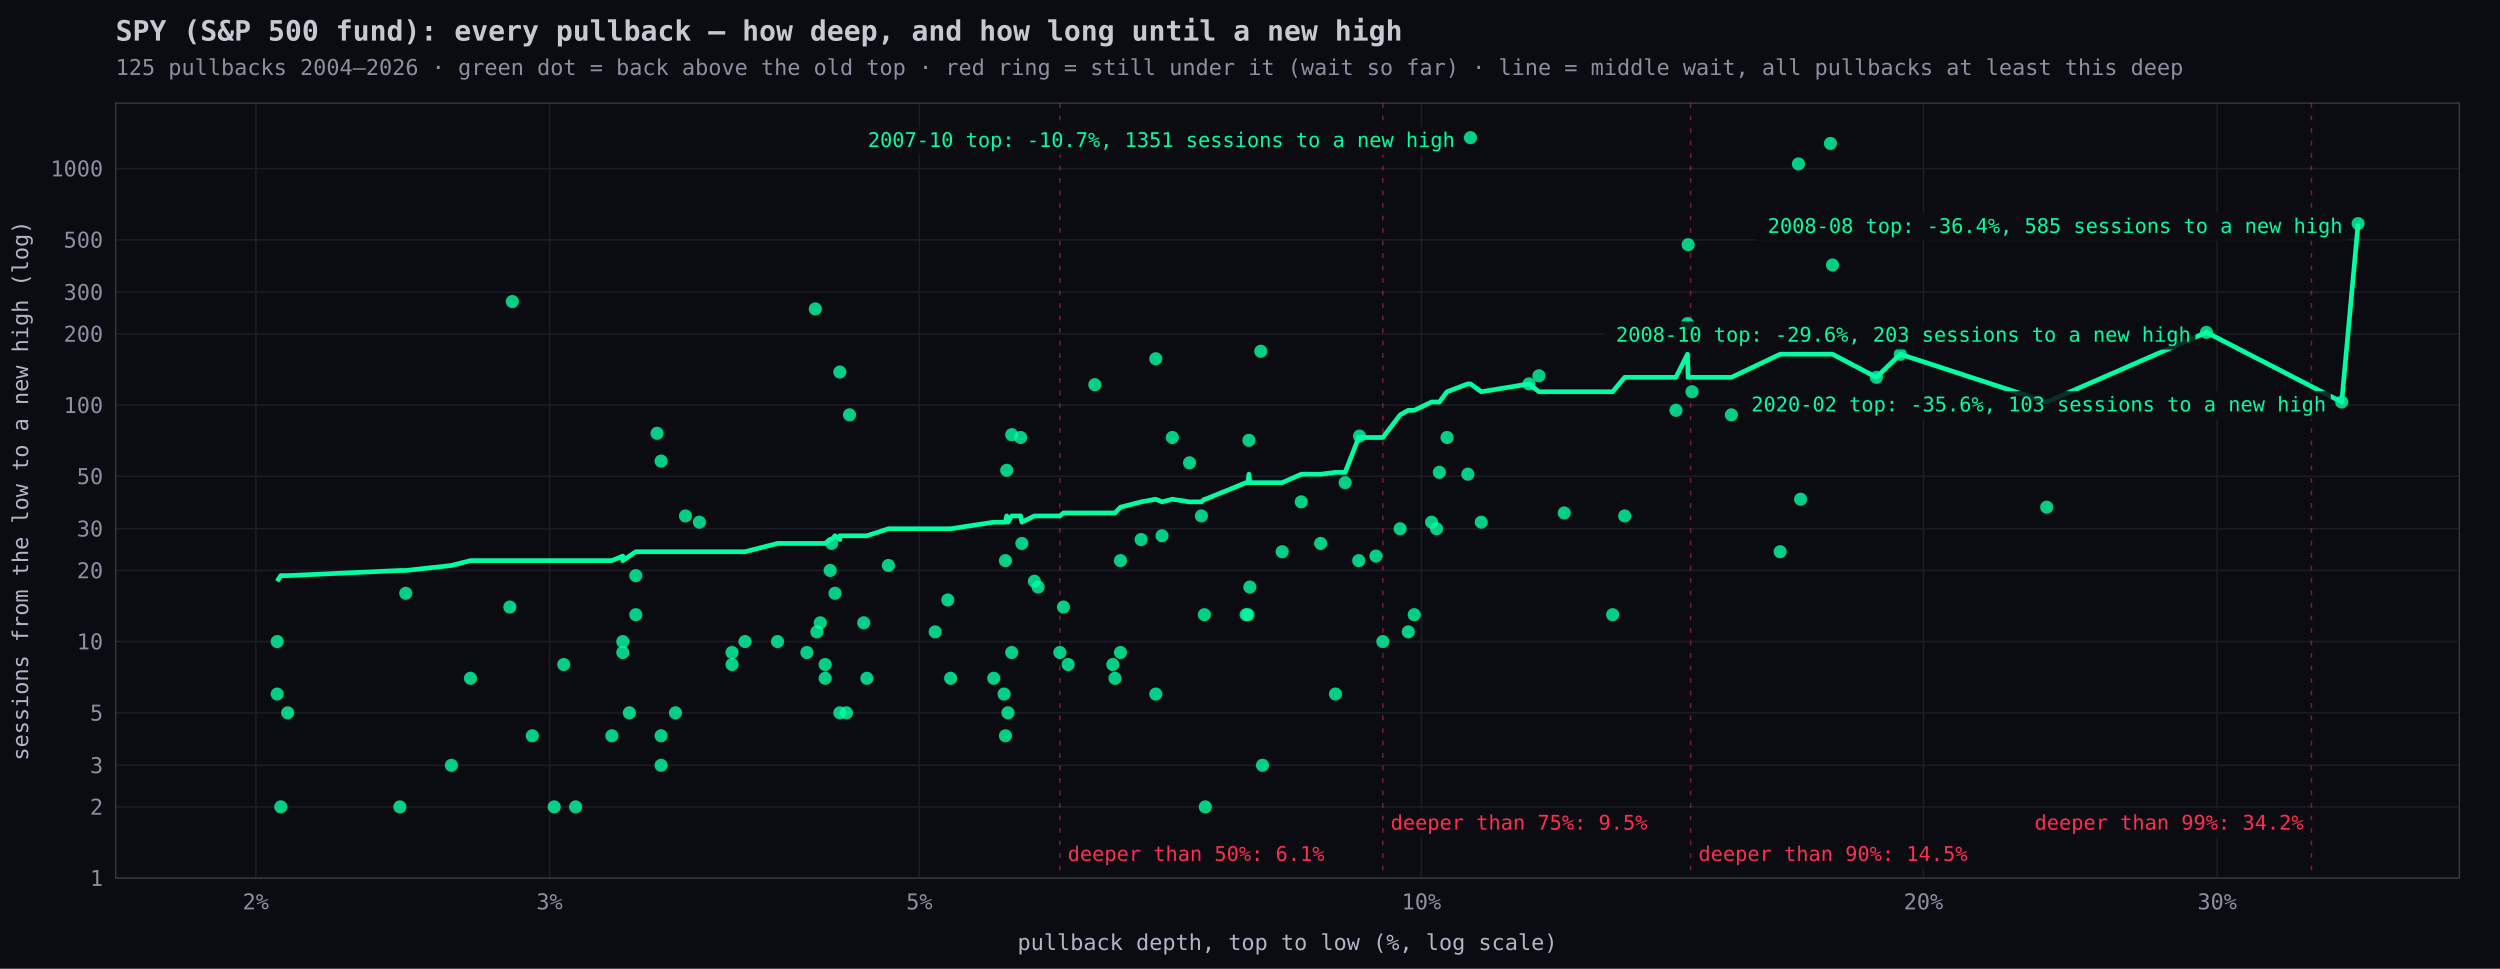
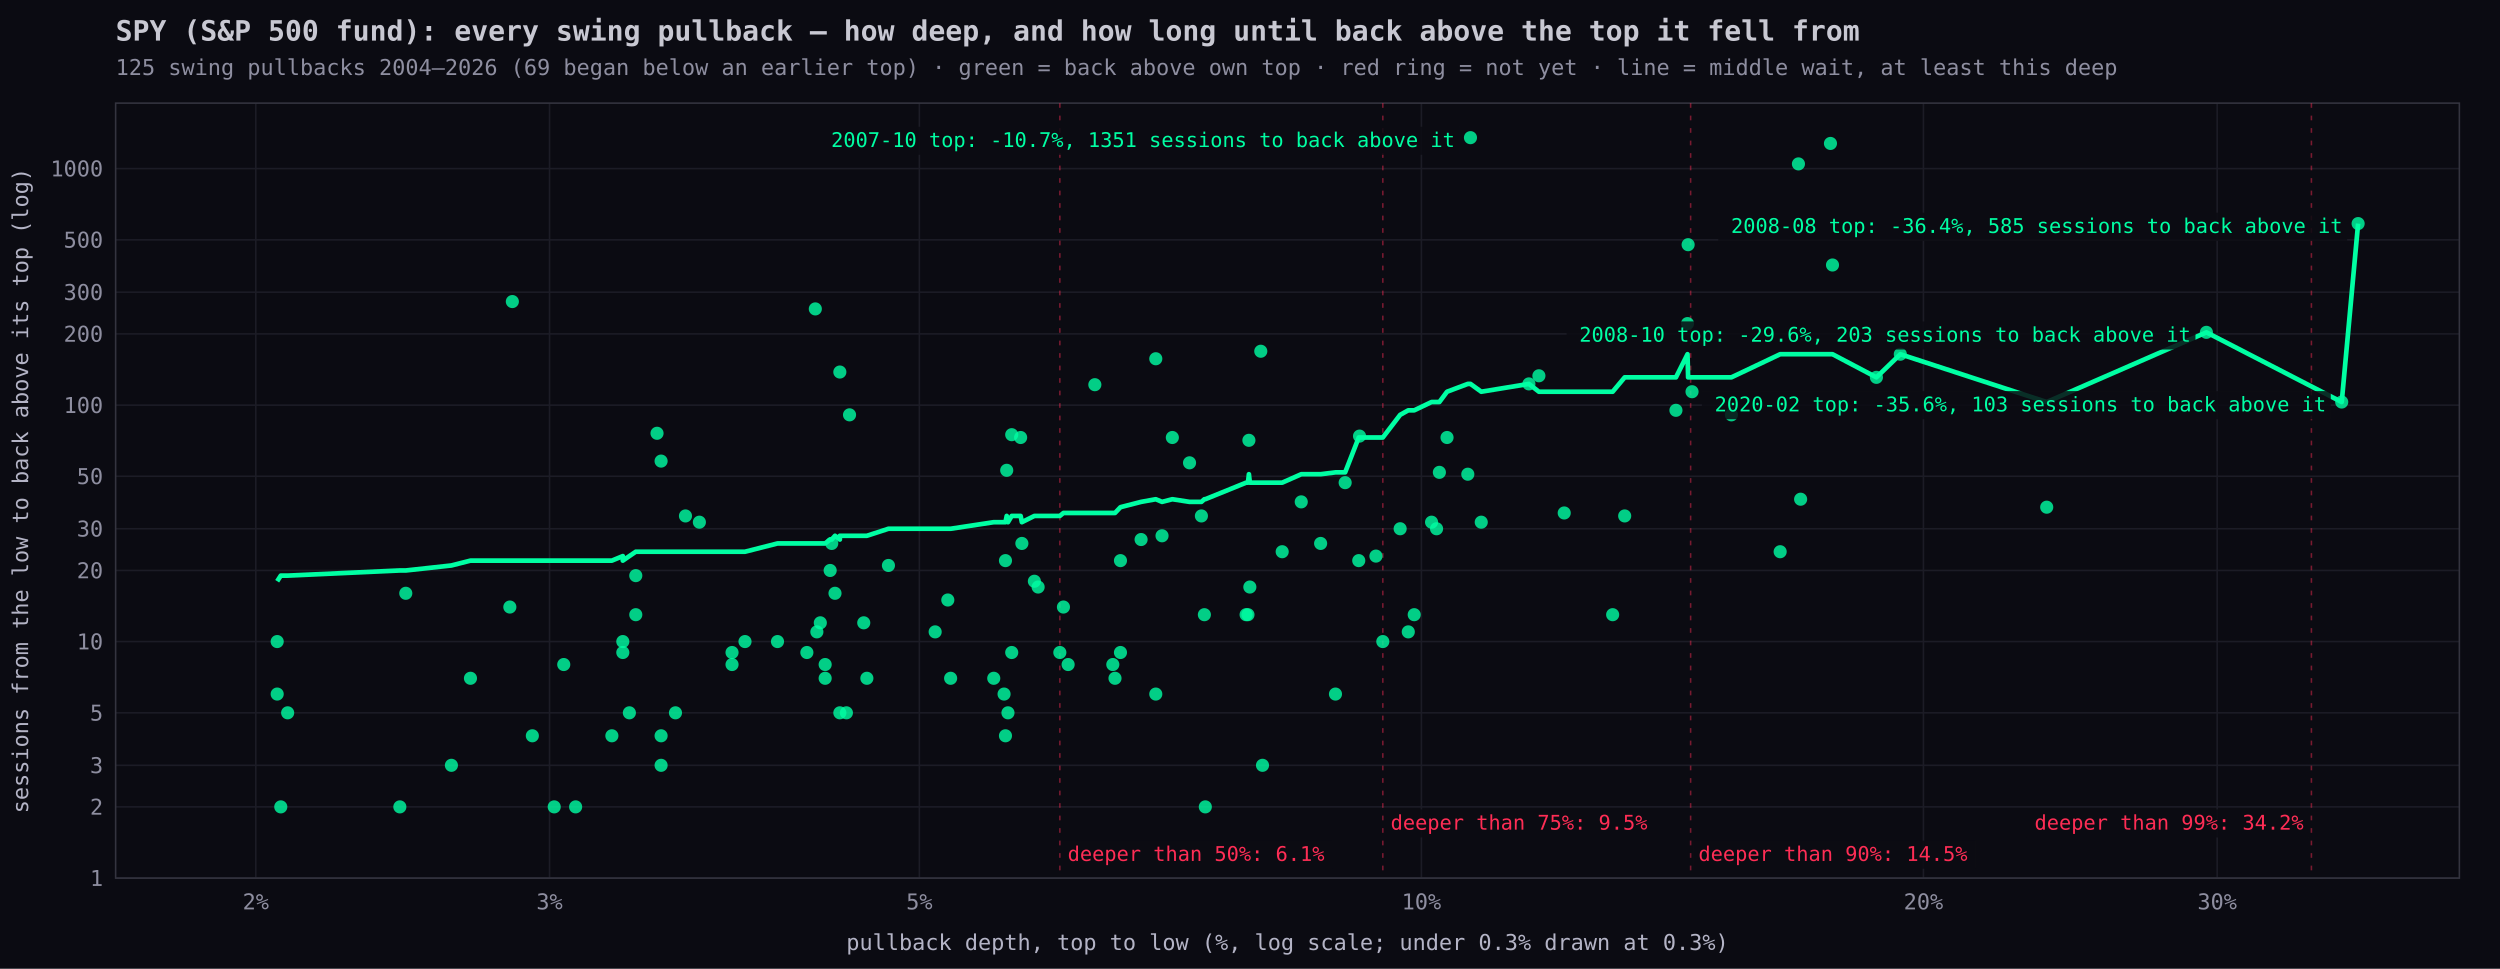
<svg xmlns="http://www.w3.org/2000/svg" viewBox="0 0 1600 620" width="1600" height="620" font-family="ui-monospace,SFMono-Regular,Menlo,monospace">
  <rect width="1600" height="620" fill="#0B0B12" />
-   <text x="74" y="26" font-size="18" fill="#C8C8D2" font-weight="600">SPY (S&amp;P 500 fund): every pullback — how deep, and how long until a new high</text>
-   <text x="74" y="48" font-size="14" fill="#8E8EA0">125 pullbacks 2004–2026 · green dot = back above the old top · red ring = still under it (wait so far) · line = middle wait, all pullbacks at least this deep</text>
+   <text x="74" y="26" font-size="18" fill="#C8C8D2" font-weight="600">SPY (S&amp;P 500 fund): every swing pullback — how deep, and how long until back above the top it fell from</text>
+   <text x="74" y="48" font-size="14" fill="#8E8EA0">125 swing pullbacks 2004–2026 (69 began below an earlier top) · green = back above own top · red ring = not yet · line = middle wait, at least this deep</text>
  <line x1="74" x2="1574" y1="562.0" y2="562.0" stroke="#1C1C26" />
  <text x="66" y="567.0" font-size="14" fill="#8E8EA0" text-anchor="end">1</text>
  <line x1="74" x2="1574" y1="516.4" y2="516.4" stroke="#1C1C26" />
  <text x="66" y="521.4" font-size="14" fill="#8E8EA0" text-anchor="end">2</text>
  <line x1="74" x2="1574" y1="489.8" y2="489.8" stroke="#1C1C26" />
  <text x="66" y="494.8" font-size="14" fill="#8E8EA0" text-anchor="end">3</text>
  <line x1="74" x2="1574" y1="456.2" y2="456.2" stroke="#1C1C26" />
  <text x="66" y="461.2" font-size="14" fill="#8E8EA0" text-anchor="end">5</text>
  <line x1="74" x2="1574" y1="410.6" y2="410.6" stroke="#1C1C26" />
  <text x="66" y="415.6" font-size="14" fill="#8E8EA0" text-anchor="end">10</text>
  <line x1="74" x2="1574" y1="365.1" y2="365.1" stroke="#1C1C26" />
  <text x="66" y="370.1" font-size="14" fill="#8E8EA0" text-anchor="end">20</text>
  <line x1="74" x2="1574" y1="338.4" y2="338.4" stroke="#1C1C26" />
  <text x="66" y="343.4" font-size="14" fill="#8E8EA0" text-anchor="end">30</text>
  <line x1="74" x2="1574" y1="304.8" y2="304.8" stroke="#1C1C26" />
  <text x="66" y="309.8" font-size="14" fill="#8E8EA0" text-anchor="end">50</text>
  <line x1="74" x2="1574" y1="259.3" y2="259.3" stroke="#1C1C26" />
  <text x="66" y="264.3" font-size="14" fill="#8E8EA0" text-anchor="end">100</text>
  <line x1="74" x2="1574" y1="213.7" y2="213.7" stroke="#1C1C26" />
  <text x="66" y="218.7" font-size="14" fill="#8E8EA0" text-anchor="end">200</text>
  <line x1="74" x2="1574" y1="187.0" y2="187.0" stroke="#1C1C26" />
  <text x="66" y="192.0" font-size="14" fill="#8E8EA0" text-anchor="end">300</text>
  <line x1="74" x2="1574" y1="153.5" y2="153.5" stroke="#1C1C26" />
  <text x="66" y="158.5" font-size="14" fill="#8E8EA0" text-anchor="end">500</text>
  <line x1="74" x2="1574" y1="107.9" y2="107.9" stroke="#1C1C26" />
  <text x="66" y="112.9" font-size="14" fill="#8E8EA0" text-anchor="end">1000</text>
  <line y1="66" y2="562" x1="163.7" x2="163.7" stroke="#1C1C26" />
  <text y="582" x="163.7" font-size="14" fill="#8E8EA0" text-anchor="middle">2%</text>
  <line y1="66" y2="562" x1="351.7" x2="351.7" stroke="#1C1C26" />
  <text y="582" x="351.7" font-size="14" fill="#8E8EA0" text-anchor="middle">3%</text>
  <line y1="66" y2="562" x1="588.4" x2="588.4" stroke="#1C1C26" />
  <text y="582" x="588.4" font-size="14" fill="#8E8EA0" text-anchor="middle">5%</text>
  <line y1="66" y2="562" x1="909.7" x2="909.7" stroke="#1C1C26" />
  <text y="582" x="909.7" font-size="14" fill="#8E8EA0" text-anchor="middle">10%</text>
  <line y1="66" y2="562" x1="1231.0" x2="1231.0" stroke="#1C1C26" />
  <text y="582" x="1231.0" font-size="14" fill="#8E8EA0" text-anchor="middle">20%</text>
  <line y1="66" y2="562" x1="1419.0" x2="1419.0" stroke="#1C1C26" />
  <text y="582" x="1419.0" font-size="14" fill="#8E8EA0" text-anchor="middle">30%</text>
  <rect x="74" y="66" width="1500" height="496" fill="none" stroke="#34343F" />
-   <text x="824" y="608" font-size="14" fill="#B4B4C6" text-anchor="middle">pullback depth, top to low (%, log scale)</text>
-   <text transform="translate(18 314) rotate(-90)" font-size="14" fill="#B4B4C6" text-anchor="middle">sessions from the low to a new high (log)</text>
+   <text x="824" y="608" font-size="14" fill="#B4B4C6" text-anchor="middle">pullback depth, top to low (%, log scale; under 0.3% drawn at 0.3%)</text>
+   <text transform="translate(18 314) rotate(-90)" font-size="14" fill="#B4B4C6" text-anchor="middle">sessions from the low to back above its top (log)</text>
  <line x1="678.3" x2="678.3" y1="66" y2="562" stroke="#FF2D55" stroke-opacity="0.45" stroke-dasharray="3 5" />
  <rect x="680.3" y="538.0" width="172.5" height="18" fill="#0B0B12" opacity="0.85" />
  <text x="683.3" y="551.0" font-size="13" fill="#FF2D55" text-anchor="start">deeper than 50%: 6.1%</text>
  <line x1="885.0" x2="885.0" y1="66" y2="562" stroke="#FF2D55" stroke-opacity="0.45" stroke-dasharray="3 5" />
  <rect x="887.0" y="518.0" width="172.5" height="18" fill="#0B0B12" opacity="0.85" />
  <text x="890.0" y="531.0" font-size="13" fill="#FF2D55" text-anchor="start">deeper than 75%: 9.5%</text>
  <line x1="1082.0" x2="1082.0" y1="66" y2="562" stroke="#FF2D55" stroke-opacity="0.45" stroke-dasharray="3 5" />
  <rect x="1084.0" y="538.0" width="180.5" height="18" fill="#0B0B12" opacity="0.85" />
  <text x="1087.0" y="551.0" font-size="13" fill="#FF2D55" text-anchor="start">deeper than 90%: 14.5%</text>
  <line x1="1479.3" x2="1479.3" y1="66" y2="562" stroke="#FF2D55" stroke-opacity="0.45" stroke-dasharray="3 5" />
  <rect x="1296.8" y="518.0" width="180.5" height="18" fill="#0B0B12" opacity="0.85" />
  <text x="1474.3" y="531.0" font-size="13" fill="#FF2D55" text-anchor="end">deeper than 99%: 34.2%</text>
  <circle cx="423.1" cy="470.9" r="4.2" fill="#00FFA3" fill-opacity="0.8" />
  <circle cx="406.9" cy="393.4" r="4.2" fill="#00FFA3" fill-opacity="0.8" />
  <circle cx="360.8" cy="425.3" r="4.2" fill="#00FFA3" fill-opacity="0.8" />
  <circle cx="739.7" cy="229.6" r="4.2" fill="#00FFA3" fill-opacity="0.8" />
  <circle cx="700.7" cy="246.2" r="4.2" fill="#00FFA3" fill-opacity="0.8" />
  <circle cx="761.3" cy="296.2" r="4.2" fill="#00FFA3" fill-opacity="0.8" />
  <circle cx="340.7" cy="470.9" r="4.2" fill="#00FFA3" fill-opacity="0.8" />
  <circle cx="554.8" cy="434.1" r="4.2" fill="#00FFA3" fill-opacity="0.8" />
  <circle cx="532.3" cy="347.8" r="4.2" fill="#00FFA3" fill-opacity="0.8" />
  <circle cx="647.5" cy="278.2" r="4.2" fill="#00FFA3" fill-opacity="0.8" />
  <circle cx="568.6" cy="361.9" r="4.2" fill="#00FFA3" fill-opacity="0.8" />
  <circle cx="354.7" cy="516.4" r="4.2" fill="#00FFA3" fill-opacity="0.8" />
  <circle cx="423.1" cy="295.1" r="4.2" fill="#00FFA3" fill-opacity="0.8" />
  <circle cx="916.2" cy="334.2" r="4.2" fill="#00FFA3" fill-opacity="0.8" />
  <circle cx="391.6" cy="470.9" r="4.2" fill="#00FFA3" fill-opacity="0.8" />
  <circle cx="537.5" cy="456.2" r="4.2" fill="#00FFA3" fill-opacity="0.8" />
  <circle cx="288.9" cy="489.8" r="4.2" fill="#00FFA3" fill-opacity="0.8" />
  <circle cx="799.3" cy="281.8" r="4.2" fill="#00FFA3" fill-opacity="0.8" />
  <circle cx="528.1" cy="425.3" r="4.2" fill="#00FFA3" fill-opacity="0.8" />
  <circle cx="184.1" cy="456.2" r="4.2" fill="#00FFA3" fill-opacity="0.8" />
  <circle cx="717.1" cy="358.8" r="4.2" fill="#00FFA3" fill-opacity="0.8" />
  <circle cx="497.6" cy="410.6" r="4.2" fill="#00FFA3" fill-opacity="0.8" />
  <circle cx="1001.1" cy="328.3" r="4.2" fill="#00FFA3" fill-opacity="0.8" />
  <circle cx="941.1" cy="88.1" r="4.2" fill="#00FFA3" fill-opacity="0.8" />
  <circle cx="1171.5" cy="91.8" r="4.2" fill="#00FFA3" fill-opacity="0.8" />
  <circle cx="644.3" cy="301.0" r="4.2" fill="#00FFA3" fill-opacity="0.8" />
  <circle cx="880.6" cy="355.9" r="4.2" fill="#00FFA3" fill-opacity="0.8" />
  <circle cx="1151.0" cy="104.9" r="4.2" fill="#00FFA3" fill-opacity="0.8" />
  <circle cx="1509.2" cy="143.1" r="4.2" fill="#00FFA3" fill-opacity="0.8" />
  <circle cx="1412.1" cy="212.7" r="4.2" fill="#00FFA3" fill-opacity="0.8" />
  <circle cx="1108.1" cy="265.5" r="4.2" fill="#00FFA3" fill-opacity="0.8" />
  <circle cx="1309.9" cy="324.6" r="4.2" fill="#00FFA3" fill-opacity="0.8" />
  <circle cx="808.0" cy="489.8" r="4.2" fill="#00FFA3" fill-opacity="0.8" />
  <circle cx="885.0" cy="410.6" r="4.2" fill="#00FFA3" fill-opacity="0.8" />
  <circle cx="642.6" cy="444.2" r="4.2" fill="#00FFA3" fill-opacity="0.8" />
  <circle cx="713.6" cy="434.1" r="4.2" fill="#00FFA3" fill-opacity="0.8" />
  <circle cx="683.6" cy="425.3" r="4.2" fill="#00FFA3" fill-opacity="0.8" />
  <circle cx="869.6" cy="358.8" r="4.2" fill="#00FFA3" fill-opacity="0.8" />
  <circle cx="1082.9" cy="250.7" r="4.2" fill="#00FFA3" fill-opacity="0.8" />
  <circle cx="939.4" cy="303.5" r="4.2" fill="#00FFA3" fill-opacity="0.8" />
  <circle cx="797.5" cy="393.4" r="4.2" fill="#00FFA3" fill-opacity="0.8" />
  <circle cx="525.0" cy="398.6" r="4.2" fill="#00FFA3" fill-opacity="0.8" />
  <circle cx="743.7" cy="342.9" r="4.2" fill="#00FFA3" fill-opacity="0.8" />
  <circle cx="402.8" cy="456.2" r="4.2" fill="#00FFA3" fill-opacity="0.8" />
  <circle cx="806.9" cy="224.8" r="4.2" fill="#00FFA3" fill-opacity="0.8" />
  <circle cx="1200.9" cy="241.5" r="4.2" fill="#00FFA3" fill-opacity="0.8" />
  <circle cx="1032.1" cy="393.4" r="4.2" fill="#00FFA3" fill-opacity="0.8" />
  <circle cx="919.4" cy="338.4" r="4.2" fill="#00FFA3" fill-opacity="0.8" />
  <circle cx="647.5" cy="417.6" r="4.2" fill="#00FFA3" fill-opacity="0.8" />
  <circle cx="543.7" cy="265.5" r="4.2" fill="#00FFA3" fill-opacity="0.8" />
  <circle cx="921.2" cy="302.3" r="4.2" fill="#00FFA3" fill-opacity="0.8" />
  <circle cx="179.7" cy="516.4" r="4.2" fill="#00FFA3" fill-opacity="0.8" />
  <circle cx="420.5" cy="277.3" r="4.2" fill="#00FFA3" fill-opacity="0.8" />
  <circle cx="832.8" cy="321.2" r="4.2" fill="#00FFA3" fill-opacity="0.8" />
  <circle cx="468.5" cy="425.3" r="4.2" fill="#00FFA3" fill-opacity="0.8" />
  <circle cx="799.9" cy="375.7" r="4.2" fill="#00FFA3" fill-opacity="0.8" />
  <circle cx="552.8" cy="398.6" r="4.2" fill="#00FFA3" fill-opacity="0.8" />
  <circle cx="608.4" cy="434.1" r="4.2" fill="#00FFA3" fill-opacity="0.8" />
  <circle cx="255.9" cy="516.4" r="4.2" fill="#00FFA3" fill-opacity="0.8" />
  <circle cx="678.3" cy="417.6" r="4.2" fill="#00FFA3" fill-opacity="0.8" />
  <circle cx="531.3" cy="365.1" r="4.2" fill="#00FFA3" fill-opacity="0.8" />
  <circle cx="516.4" cy="417.6" r="4.2" fill="#00FFA3" fill-opacity="0.8" />
  <circle cx="905.1" cy="393.4" r="4.2" fill="#00FFA3" fill-opacity="0.8" />
  <circle cx="750.3" cy="280.0" r="4.2" fill="#00FFA3" fill-opacity="0.8" />
  <circle cx="447.6" cy="334.2" r="4.2" fill="#00FFA3" fill-opacity="0.8" />
  <circle cx="406.9" cy="368.4" r="4.2" fill="#00FFA3" fill-opacity="0.8" />
  <circle cx="301.1" cy="434.1" r="4.2" fill="#00FFA3" fill-opacity="0.8" />
  <circle cx="327.9" cy="193.0" r="4.2" fill="#00FFA3" fill-opacity="0.8" />
  <circle cx="521.8" cy="197.7" r="4.2" fill="#00FFA3" fill-opacity="0.8" />
  <circle cx="1080.0" cy="207.1" r="4.2" fill="#00FFA3" fill-opacity="0.8" />
  <circle cx="798.7" cy="393.4" r="4.2" fill="#00FFA3" fill-opacity="0.8" />
  <circle cx="537.5" cy="238.1" r="4.2" fill="#00FFA3" fill-opacity="0.8" />
  <circle cx="1072.6" cy="262.6" r="4.2" fill="#00FFA3" fill-opacity="0.8" />
  <circle cx="739.7" cy="444.2" r="4.2" fill="#00FFA3" fill-opacity="0.8" />
  <circle cx="468.5" cy="417.6" r="4.2" fill="#00FFA3" fill-opacity="0.8" />
  <circle cx="712.2" cy="425.3" r="4.2" fill="#00FFA3" fill-opacity="0.8" />
  <circle cx="598.5" cy="404.4" r="4.2" fill="#00FFA3" fill-opacity="0.8" />
  <circle cx="259.7" cy="379.7" r="4.2" fill="#00FFA3" fill-opacity="0.8" />
  <circle cx="438.7" cy="330.2" r="4.2" fill="#00FFA3" fill-opacity="0.8" />
  <circle cx="177.4" cy="444.2" r="4.2" fill="#00FFA3" fill-opacity="0.8" />
  <circle cx="177.4" cy="410.6" r="4.2" fill="#00FFA3" fill-opacity="0.8" />
  <circle cx="326.3" cy="388.5" r="4.2" fill="#00FFA3" fill-opacity="0.8" />
  <circle cx="984.9" cy="240.5" r="4.2" fill="#00FFA3" fill-opacity="0.8" />
  <circle cx="870.1" cy="279.1" r="4.2" fill="#00FFA3" fill-opacity="0.8" />
  <circle cx="541.7" cy="456.2" r="4.2" fill="#00FFA3" fill-opacity="0.8" />
  <circle cx="476.8" cy="410.6" r="4.2" fill="#00FFA3" fill-opacity="0.8" />
  <circle cx="978.5" cy="245.7" r="4.2" fill="#00FFA3" fill-opacity="0.8" />
  <circle cx="1152.4" cy="319.5" r="4.2" fill="#00FFA3" fill-opacity="0.8" />
  <circle cx="770.8" cy="393.4" r="4.2" fill="#00FFA3" fill-opacity="0.8" />
  <circle cx="730.3" cy="345.3" r="4.2" fill="#00FFA3" fill-opacity="0.8" />
  <circle cx="664.4" cy="375.7" r="4.2" fill="#00FFA3" fill-opacity="0.8" />
  <circle cx="1498.7" cy="257.3" r="4.2" fill="#00FFA3" fill-opacity="0.8" />
  <circle cx="771.4" cy="516.4" r="4.2" fill="#00FFA3" fill-opacity="0.8" />
  <circle cx="820.6" cy="353.1" r="4.2" fill="#00FFA3" fill-opacity="0.8" />
  <circle cx="948.0" cy="334.2" r="4.2" fill="#00FFA3" fill-opacity="0.8" />
  <circle cx="854.7" cy="444.2" r="4.2" fill="#00FFA3" fill-opacity="0.8" />
  <circle cx="522.8" cy="404.4" r="4.2" fill="#00FFA3" fill-opacity="0.8" />
  <circle cx="645.1" cy="456.2" r="4.2" fill="#00FFA3" fill-opacity="0.8" />
  <circle cx="432.3" cy="456.2" r="4.2" fill="#00FFA3" fill-opacity="0.8" />
  <circle cx="534.4" cy="379.7" r="4.2" fill="#00FFA3" fill-opacity="0.8" />
  <circle cx="680.6" cy="388.5" r="4.2" fill="#00FFA3" fill-opacity="0.8" />
  <circle cx="606.6" cy="384.0" r="4.2" fill="#00FFA3" fill-opacity="0.8" />
  <circle cx="1080.4" cy="156.6" r="4.2" fill="#00FFA3" fill-opacity="0.8" />
  <circle cx="1172.8" cy="169.6" r="4.2" fill="#00FFA3" fill-opacity="0.8" />
  <circle cx="1039.8" cy="330.2" r="4.2" fill="#00FFA3" fill-opacity="0.8" />
  <circle cx="643.5" cy="470.9" r="4.2" fill="#00FFA3" fill-opacity="0.8" />
  <circle cx="1216.2" cy="226.7" r="4.2" fill="#00FFA3" fill-opacity="0.8" />
  <circle cx="845.2" cy="347.8" r="4.2" fill="#00FFA3" fill-opacity="0.8" />
  <circle cx="860.9" cy="308.9" r="4.2" fill="#00FFA3" fill-opacity="0.8" />
  <circle cx="398.6" cy="410.6" r="4.2" fill="#00FFA3" fill-opacity="0.8" />
  <circle cx="653.2" cy="280.0" r="4.2" fill="#00FFA3" fill-opacity="0.8" />
  <circle cx="768.9" cy="330.2" r="4.2" fill="#00FFA3" fill-opacity="0.8" />
  <circle cx="717.1" cy="417.6" r="4.2" fill="#00FFA3" fill-opacity="0.8" />
  <circle cx="662.0" cy="372.0" r="4.2" fill="#00FFA3" fill-opacity="0.8" />
  <circle cx="896.1" cy="338.4" r="4.2" fill="#00FFA3" fill-opacity="0.8" />
  <circle cx="528.1" cy="434.1" r="4.2" fill="#00FFA3" fill-opacity="0.8" />
  <circle cx="368.4" cy="516.4" r="4.2" fill="#00FFA3" fill-opacity="0.8" />
  <circle cx="636.0" cy="434.1" r="4.2" fill="#00FFA3" fill-opacity="0.8" />
  <circle cx="398.6" cy="417.6" r="4.2" fill="#00FFA3" fill-opacity="0.8" />
  <circle cx="926.1" cy="280.0" r="4.2" fill="#00FFA3" fill-opacity="0.8" />
  <circle cx="1139.3" cy="353.1" r="4.2" fill="#00FFA3" fill-opacity="0.8" />
  <circle cx="643.5" cy="358.8" r="4.2" fill="#00FFA3" fill-opacity="0.8" />
  <circle cx="901.3" cy="404.4" r="4.2" fill="#00FFA3" fill-opacity="0.8" />
  <circle cx="654.0" cy="347.8" r="4.2" fill="#00FFA3" fill-opacity="0.8" />
  <circle cx="423.1" cy="489.8" r="4.2" fill="#00FFA3" fill-opacity="0.8" />
  <polyline points="177.4,372.0 177.4,372.0 179.7,368.4 184.1,368.4 255.9,365.1 259.7,365.1 288.9,361.9 301.1,358.8 326.3,358.8 327.9,358.8 340.7,358.8 354.7,358.8 360.8,358.8 368.4,358.8 391.6,358.8 398.6,355.9 398.6,358.8 402.8,355.9 406.9,353.1 406.9,353.1 420.5,353.1 423.1,353.1 423.1,353.1 423.1,353.1 432.3,353.1 438.7,353.1 447.6,353.1 468.5,353.1 468.5,353.1 476.8,353.1 497.6,347.8 516.4,347.8 521.8,347.8 522.8,347.8 525.0,347.8 528.1,347.8 528.1,347.8 531.3,345.3 532.3,345.3 534.4,342.9 537.5,345.3 537.5,342.9 541.7,342.9 543.7,342.9 552.8,342.9 554.8,342.9 568.6,338.4 598.5,338.4 606.6,338.4 608.4,338.4 636.0,334.2 642.6,334.2 643.5,334.2 643.5,334.2 644.3,330.2 645.1,334.2 647.5,330.2 647.5,330.2 653.2,330.2 654.0,334.2 662.0,330.2 664.4,330.2 678.3,330.2 680.6,328.3 683.6,328.3 700.7,328.3 712.2,328.3 713.6,328.3 717.1,324.6 717.1,324.6 730.3,321.2 739.7,319.5 739.7,319.5 743.7,321.2 750.3,319.5 761.3,321.2 768.9,321.2 770.8,319.5 771.4,319.5 797.5,308.9 798.7,308.9 799.3,303.5 799.9,308.9 806.9,308.9 808.0,308.9 820.6,308.9 832.8,303.5 845.2,303.5 854.7,302.3 860.9,302.3 869.6,280.0 870.1,280.0 880.6,280.0 885.0,280.0 896.1,265.5 901.3,262.6 905.1,262.6 916.2,257.3 919.4,257.3 921.2,257.3 926.1,250.7 939.4,245.7 941.1,245.7 948.0,250.7 978.5,245.7 984.9,250.7 1001.1,250.7 1032.1,250.7 1039.8,241.5 1072.6,241.5 1080.0,226.7 1080.4,241.5 1082.9,241.5 1108.1,241.5 1139.3,226.7 1151.0,226.7 1152.4,226.7 1171.5,226.7 1172.8,226.7 1200.9,241.5 1216.2,226.7 1309.9,257.3 1412.1,212.7 1498.7,257.3 1509.2,143.1" fill="none" stroke="#00FFA3" stroke-width="3" stroke-linejoin="round" />
-   <rect x="547.4" y="81.1" width="386.6" height="18" fill="#0B0B12" opacity="0.85" />
-   <text x="931.1" y="94.1" font-size="13" fill="#00FFA3" text-anchor="end">2007-10 top: -10.7%, 1351 sessions to a new high</text>
-   <rect x="1123.5" y="136.1" width="378.7" height="18" fill="#0B0B12" opacity="0.85" />
-   <text x="1499.2" y="149.1" font-size="13" fill="#00FFA3" text-anchor="end">2008-08 top: -36.4%, 585 sessions to a new high</text>
-   <rect x="1026.4" y="205.7" width="378.7" height="18" fill="#0B0B12" opacity="0.85" />
-   <text x="1402.1" y="218.7" font-size="13" fill="#00FFA3" text-anchor="end">2008-10 top: -29.6%, 203 sessions to a new high</text>
-   <rect x="1113.0" y="250.3" width="378.7" height="18" fill="#0B0B12" opacity="0.85" />
-   <text x="1488.7" y="263.3" font-size="13" fill="#00FFA3" text-anchor="end">2020-02 top: -35.6%, 103 sessions to a new high</text>
+   <rect x="523.7" y="81.1" width="410.4" height="18" fill="#0B0B12" opacity="0.85" />
+   <text x="931.1" y="94.1" font-size="13" fill="#00FFA3" text-anchor="end">2007-10 top: -10.7%, 1351 sessions to back above it</text>
+   <rect x="1099.7" y="136.1" width="402.5" height="18" fill="#0B0B12" opacity="0.85" />
+   <text x="1499.2" y="149.1" font-size="13" fill="#00FFA3" text-anchor="end">2008-08 top: -36.4%, 585 sessions to back above it</text>
+   <rect x="1002.6" y="205.7" width="402.5" height="18" fill="#0B0B12" opacity="0.85" />
+   <text x="1402.1" y="218.7" font-size="13" fill="#00FFA3" text-anchor="end">2008-10 top: -29.6%, 203 sessions to back above it</text>
+   <rect x="1089.2" y="250.3" width="402.5" height="18" fill="#0B0B12" opacity="0.85" />
+   <text x="1488.7" y="263.3" font-size="13" fill="#00FFA3" text-anchor="end">2020-02 top: -35.6%, 103 sessions to back above it</text>
</svg>
